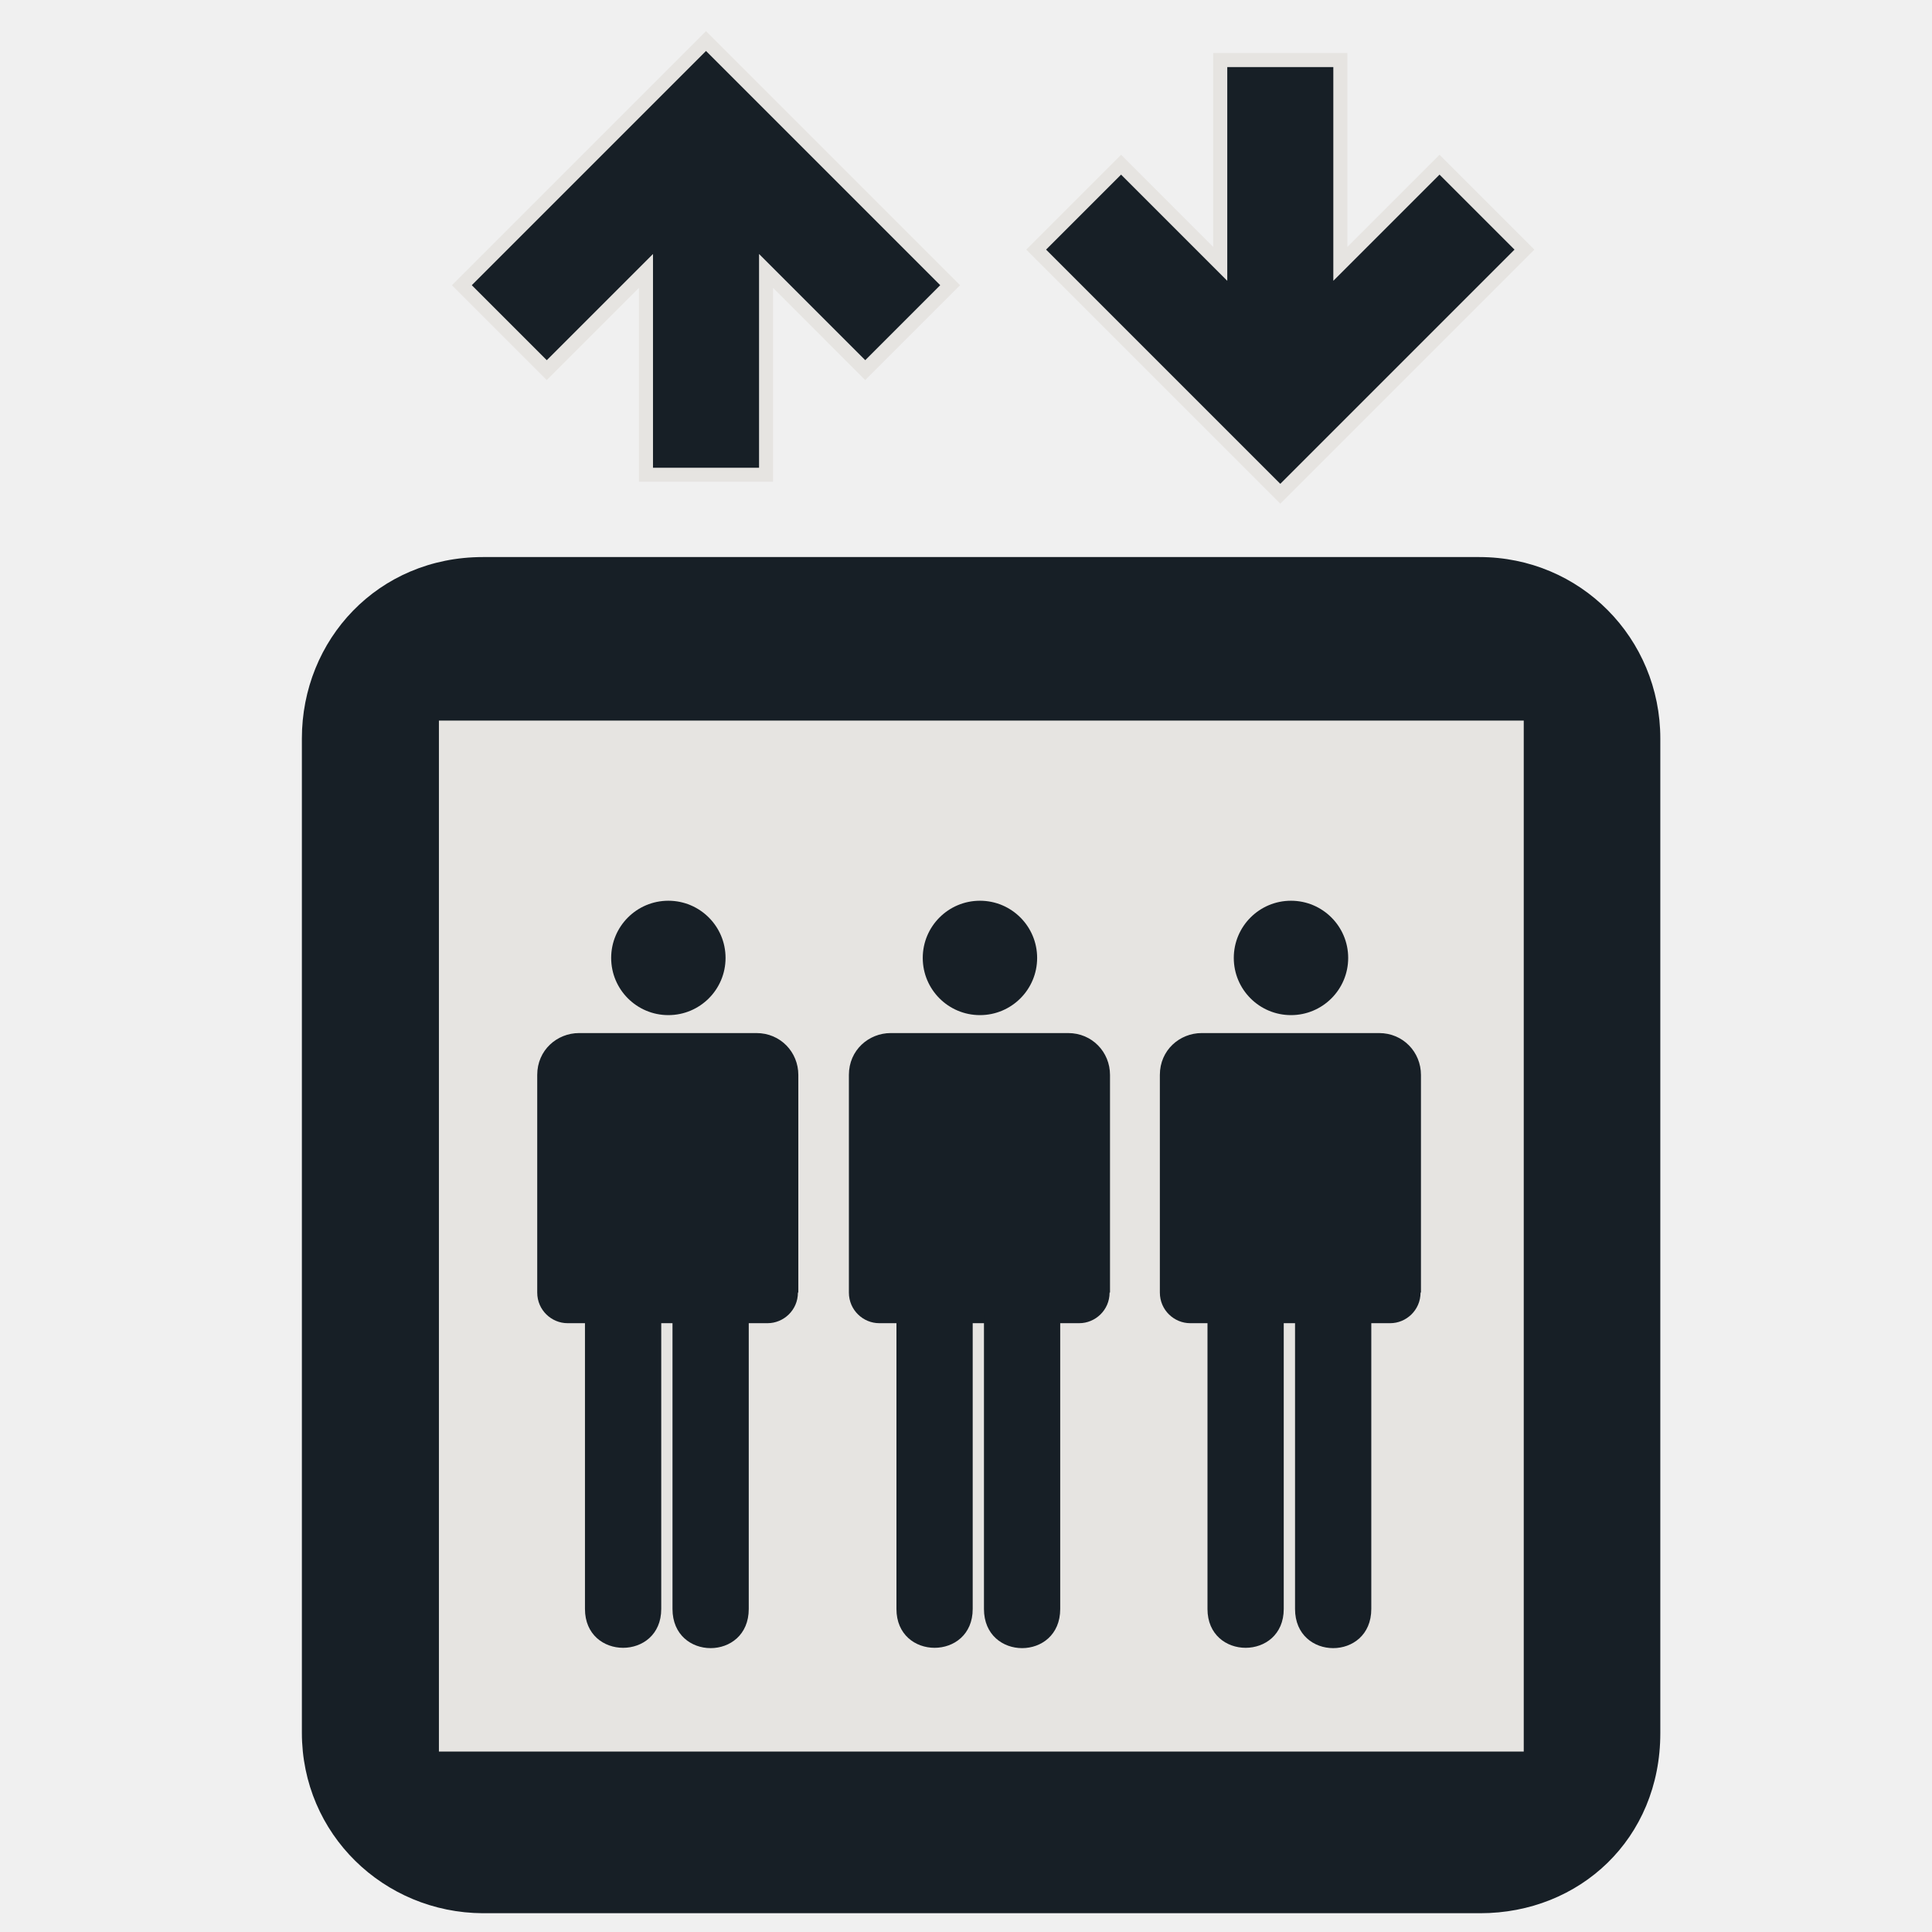
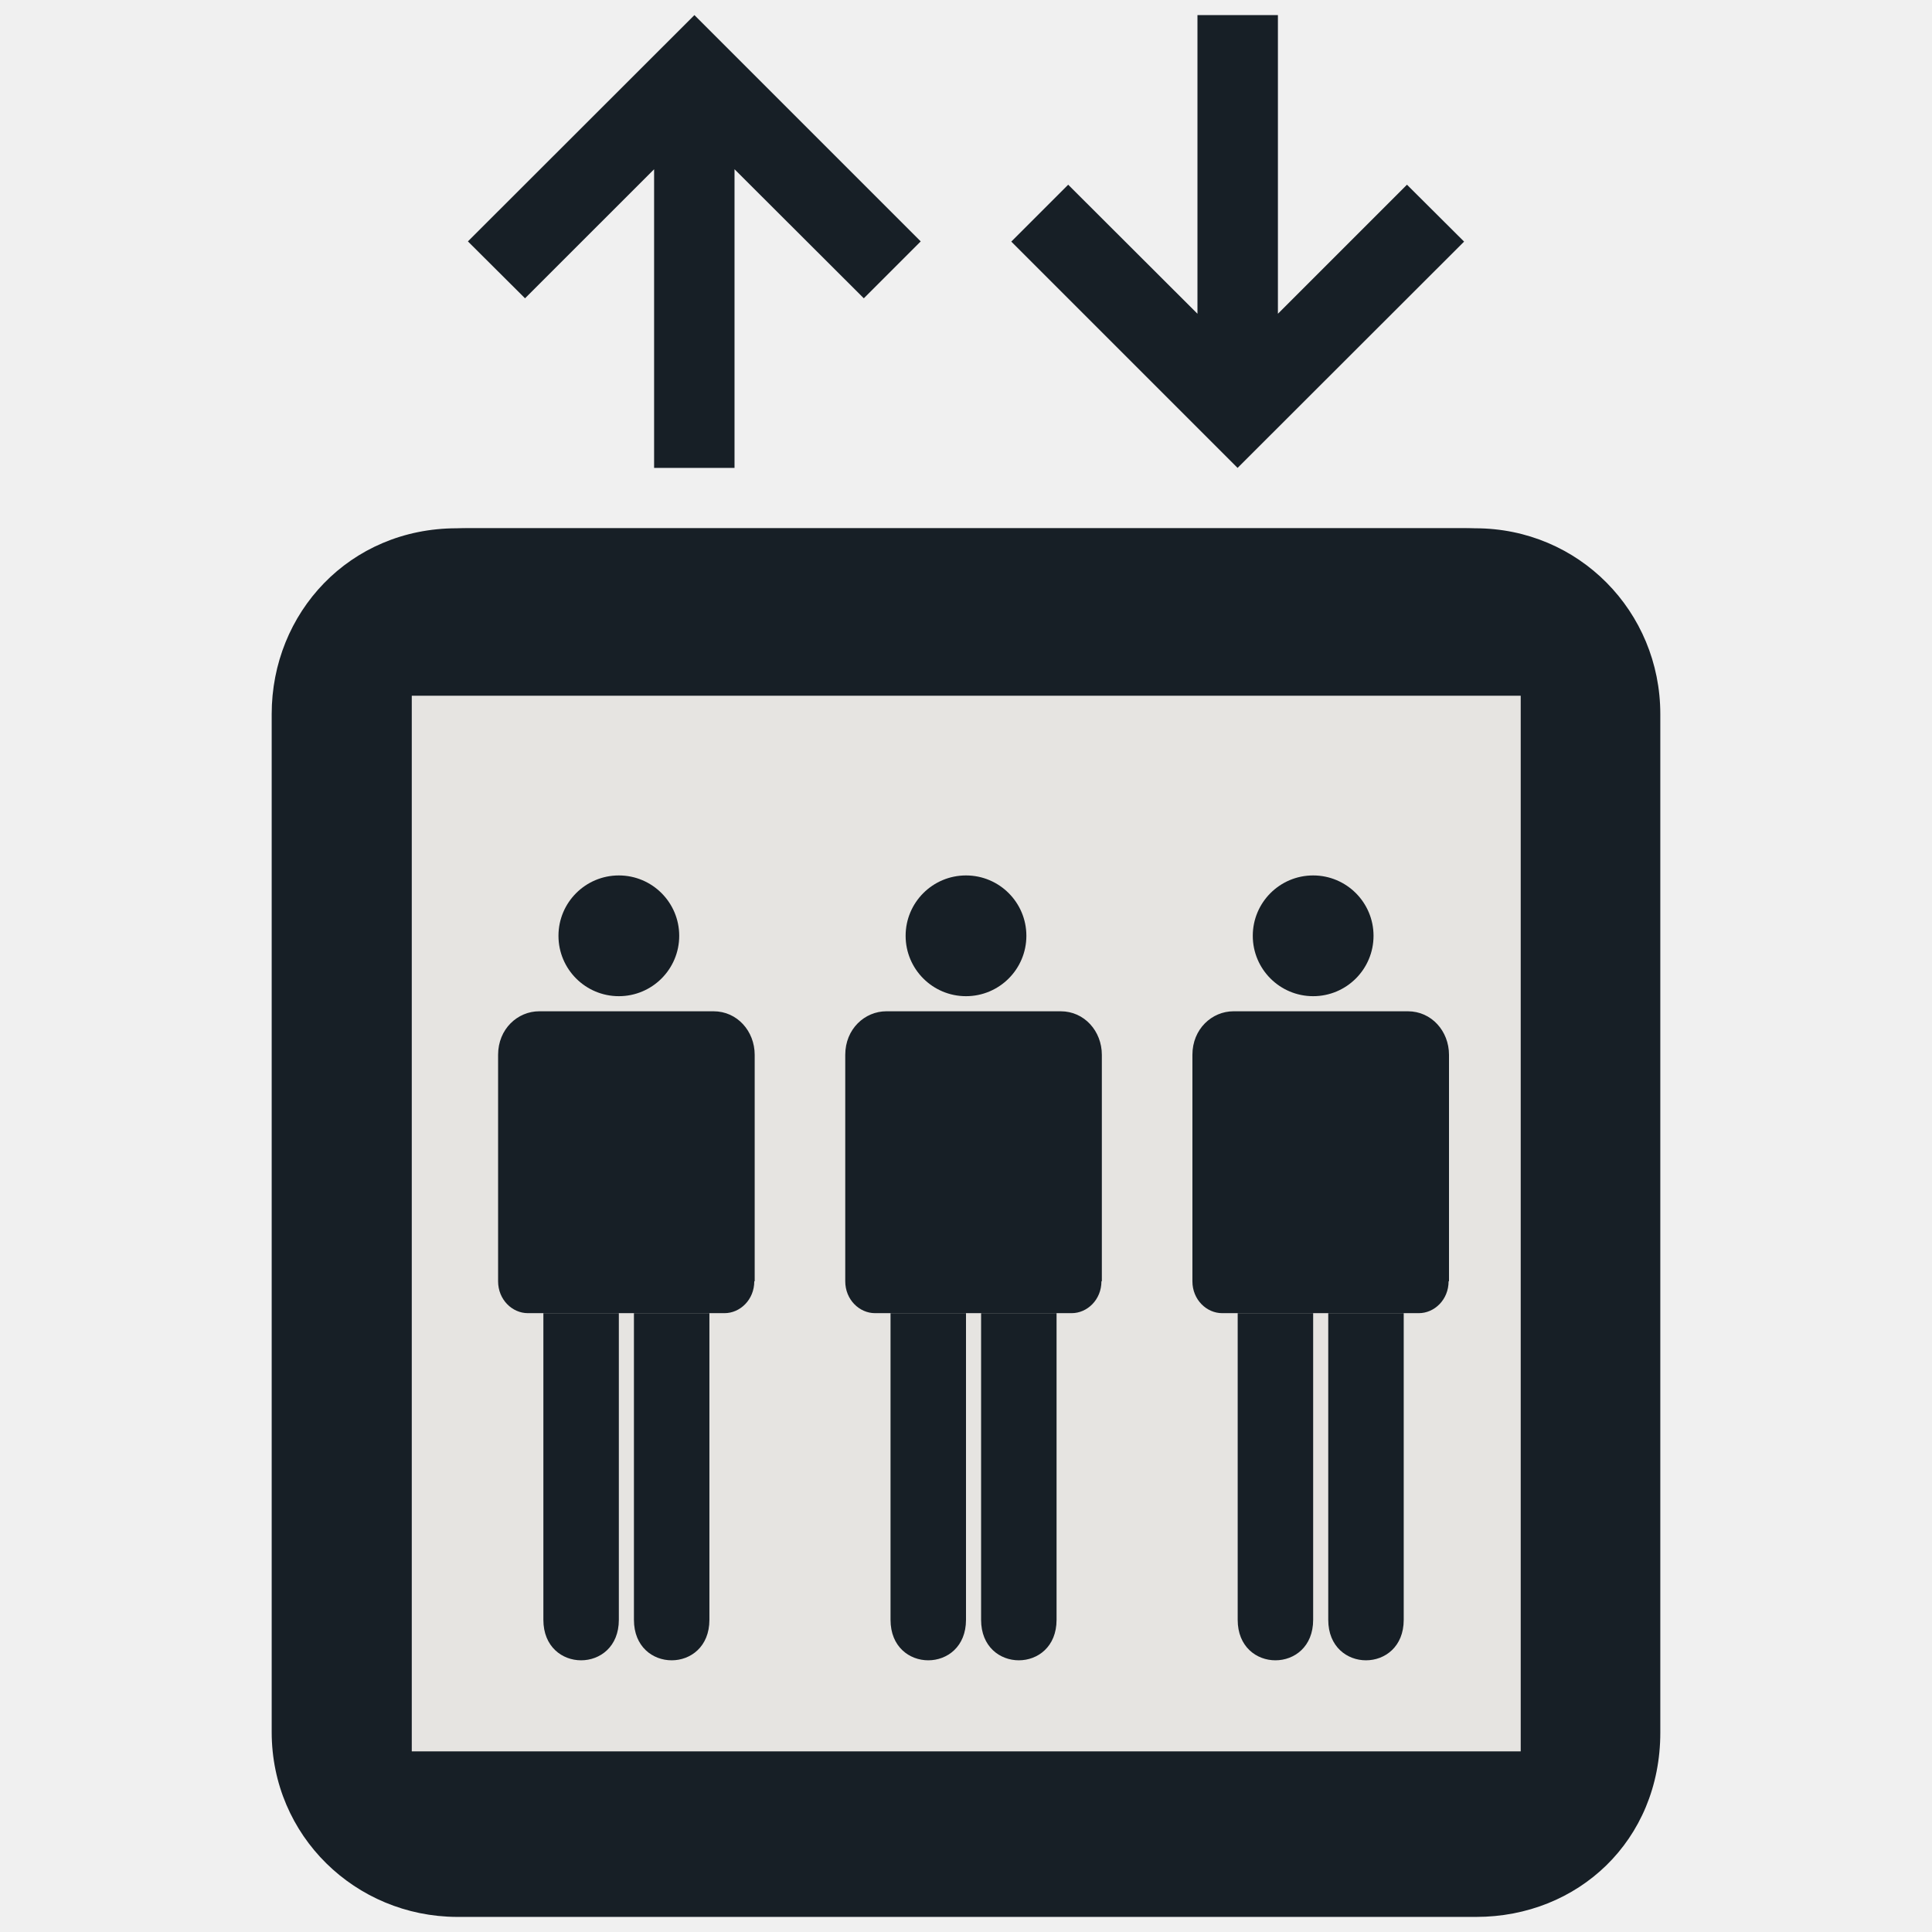
- <svg xmlns="http://www.w3.org/2000/svg" width="132" height="132" viewBox="0 0 132 132" fill="none">
-   <path d="M20.625 118.38V50.461C20.625 43.7 25.828 38.06 32.994 38.06H101.069C107.985 38.06 113.438 43.606 113.438 50.461V118.38V118.411C113.438 125.639 107.923 130.717 101.131 130.717H32.994C26.233 130.686 20.625 125.327 20.625 118.38Z" fill="#171F26" />
-   <path d="M104.107 49.233H29.988V119.672H104.107V49.233Z" fill="#E6E4E1" />
-   <path d="M97.056 88.308C97.056 89.526 96.064 90.404 94.989 90.404C94.989 90.404 81.34 90.404 81.312 90.404C80.236 90.404 79.245 89.526 79.245 88.308V73.442C79.245 71.743 80.604 70.582 82.105 70.582H94.224C95.866 70.582 97.084 71.885 97.084 73.442V88.308H97.056Z" fill="#171F26" />
-   <path d="M93.691 89.824H88.481V109.929C88.481 113.497 93.691 113.497 93.691 109.929V89.824Z" fill="#171F26" />
-   <path d="M87.709 89.824H82.499V109.929C82.499 113.468 87.709 113.468 87.709 109.929V89.824Z" fill="#171F26" />
-   <path d="M88.204 69.356C90.362 69.356 92.112 67.607 92.112 65.449C92.112 63.291 90.362 61.541 88.204 61.541C86.046 61.541 84.296 63.291 84.296 65.449C84.296 67.607 86.046 69.356 88.204 69.356Z" fill="#171F26" />
-   <path d="M75.811 88.308C75.811 89.526 74.819 90.404 73.743 90.404C73.743 90.404 60.095 90.404 60.067 90.404C58.991 90.404 57.999 89.526 57.999 88.308V73.442C57.999 71.743 59.359 70.582 60.859 70.582H72.979C74.621 70.582 75.839 71.885 75.839 73.442V88.308H75.811Z" fill="#171F26" />
-   <path d="M72.437 89.824H67.227V109.929C67.227 113.497 72.437 113.497 72.437 109.929V89.824Z" fill="#171F26" />
-   <path d="M66.458 89.824H61.248V109.929C61.248 113.468 66.458 113.468 66.458 109.929V89.824Z" fill="#171F26" />
-   <path d="M66.953 69.356C69.111 69.356 70.86 67.607 70.86 65.449C70.86 63.291 69.111 61.541 66.953 61.541C64.794 61.541 63.045 63.291 63.045 65.449C63.045 67.607 64.794 69.356 66.953 69.356Z" fill="#171F26" />
-   <path d="M54.516 88.308C54.516 89.526 53.525 90.404 52.448 90.404C52.448 90.404 38.8 90.404 38.772 90.404C37.696 90.404 36.705 89.526 36.705 88.308V73.442C36.705 71.743 38.064 70.582 39.565 70.582H51.684C53.326 70.582 54.544 71.885 54.544 73.442V88.308H54.516Z" fill="#171F26" />
-   <path d="M51.157 89.825H45.947V109.929C45.947 113.497 51.157 113.497 51.157 109.929V89.825Z" fill="#171F26" />
-   <path d="M45.178 89.824H39.967V109.929C39.967 113.468 45.178 113.468 45.178 109.929V89.824Z" fill="#171F26" />
-   <path d="M45.664 69.356C47.823 69.356 49.572 67.607 49.572 65.449C49.572 63.291 47.823 61.541 45.664 61.541C43.506 61.541 41.757 63.291 41.757 65.449C41.757 67.607 43.506 69.356 45.664 69.356Z" fill="#171F26" />
-   <path fill-rule="evenodd" clip-rule="evenodd" d="M48.237 2.804L31.556 19.485L37.358 25.287L44.135 18.511L44.135 32.436L52.34 32.436L52.34 18.51L59.116 25.287L64.918 19.485L48.237 2.804Z" fill="#171F26" stroke="#E6E4E1" stroke-width="0.959" />
-   <path fill-rule="evenodd" clip-rule="evenodd" d="M87.474 33.735L104.155 17.054L98.353 11.252L91.576 18.028L91.576 4.103H83.371L83.371 18.029L76.595 11.252L70.793 17.054L87.474 33.735Z" fill="#171F26" stroke="#E6E4E1" stroke-width="0.959" />
+ <svg xmlns="http://www.w3.org/2000/svg" width="128" height="128" viewBox="0 0 128 128" fill="none">
+   <path d="M19 112.885V47.024C19 40.468 24.045 35 30.994 35H97.006C103.713 35 109 40.378 109 47.024V112.885V112.915C109 119.924 103.653 124.849 97.067 124.849H30.994C24.438 124.819 19 119.622 19 112.885Z" fill="#171F26" />
+   <path d="M98.951 45.741H27.078V114.045H98.951V45.741Z" fill="#E6E4E1" />
+   <path d="M18 114.75V47.312C18 40.599 23.157 35 30.261 35H97.74C104.596 35 110 40.506 110 47.312V114.75V114.781C110 121.958 104.534 127 97.801 127H30.261C23.559 126.969 18 121.648 18 114.75Z" fill="#171F26" />
+   <path d="M100.751 46.094H27.281V116.033H100.751V46.094Z" fill="#E6E4E1" />
+   <path d="M72.973 84.886C72.973 86.114 72.029 87 71.003 87C71.003 87 57.997 87 57.97 87C56.944 87 56 86.114 56 84.886V69.886C56 68.171 57.295 67 58.725 67H70.275C71.84 67 73 68.314 73 69.886V84.886H72.973Z" fill="#171F26" />
+   <path d="M64 87H59V107.317C59 110.894 64 110.894 64 107.317V87Z" fill="#171F26" />
+   <path d="M70 87H65V107.317C65 110.894 70 110.894 70 107.317V87Z" fill="#171F26" />
+   <path d="M64 66C66.209 66 68 64.209 68 62C68 59.791 66.209 58 64 58C61.791 58 60 59.791 60 62C60 64.209 61.791 66 64 66Z" fill="#171F26" />
+   <path d="M49.973 84.886C49.973 86.114 49.029 87 48.003 87C48.003 87 34.997 87 34.97 87C33.944 87 33 86.114 33 84.886V69.886C33 68.171 34.295 67 35.725 67H47.275C48.84 67 50 68.314 50 69.886V84.886H49.973Z" fill="#171F26" />
+   <path d="M41 87H36V107.317C36 110.894 41 110.894 41 107.317V87Z" fill="#171F26" />
+   <path d="M47 87H42V107.317C42 110.894 47 110.894 47 107.317V87Z" fill="#171F26" />
+   <path d="M41 66C43.209 66 45 64.209 45 62C45 59.791 43.209 58 41 58C38.791 58 37 59.791 37 62C37 64.209 38.791 66 41 66Z" fill="#171F26" />
+   <path d="M95.973 84.886C95.973 86.114 95.029 87 94.003 87C94.003 87 80.997 87 80.97 87C79.944 87 79 86.114 79 84.886V69.886C79 68.171 80.295 67 81.725 67H93.275C94.84 67 96 68.314 96 69.886V84.886H95.973Z" fill="#171F26" />
+   <path d="M87 87H82V107.317C82 110.894 87 110.894 87 107.317V87Z" fill="#171F26" />
+   <path d="M93 87H88V107.317C88 110.894 93 110.894 93 107.317V87Z" fill="#171F26" />
+   <path d="M87 66C89.209 66 91 64.209 91 62C91 59.791 89.209 58 87 58C84.791 58 83 59.791 83 62C83 64.209 84.791 66 87 66Z" fill="#171F26" />
+   <g clip-path="url(#clip0_2419_44153)">
+     <path d="M97 16.007L81.993 31L67 16.007L70.77 12.237L79.335 20.787V1H84.665V20.787L93.215 12.237L97 16.007Z" fill="#171F26" />
+   </g>
+   <g clip-path="url(#clip1_2419_44153)">
+     <path d="M31 15.993L46.007 1L61 15.993L57.23 19.763L48.664 11.213V31H43.336V11.213L34.785 19.763L31 15.993Z" fill="#171F26" />
+   </g>
+   <defs>
+     <clipPath id="clip0_2419_44153">
+       <rect width="30" height="30" fill="white" transform="translate(67 1)" />
+     </clipPath>
+     <clipPath id="clip1_2419_44153">
+       <rect width="30" height="30" fill="white" transform="translate(31 1)" />
+     </clipPath>
+   </defs>
</svg>
